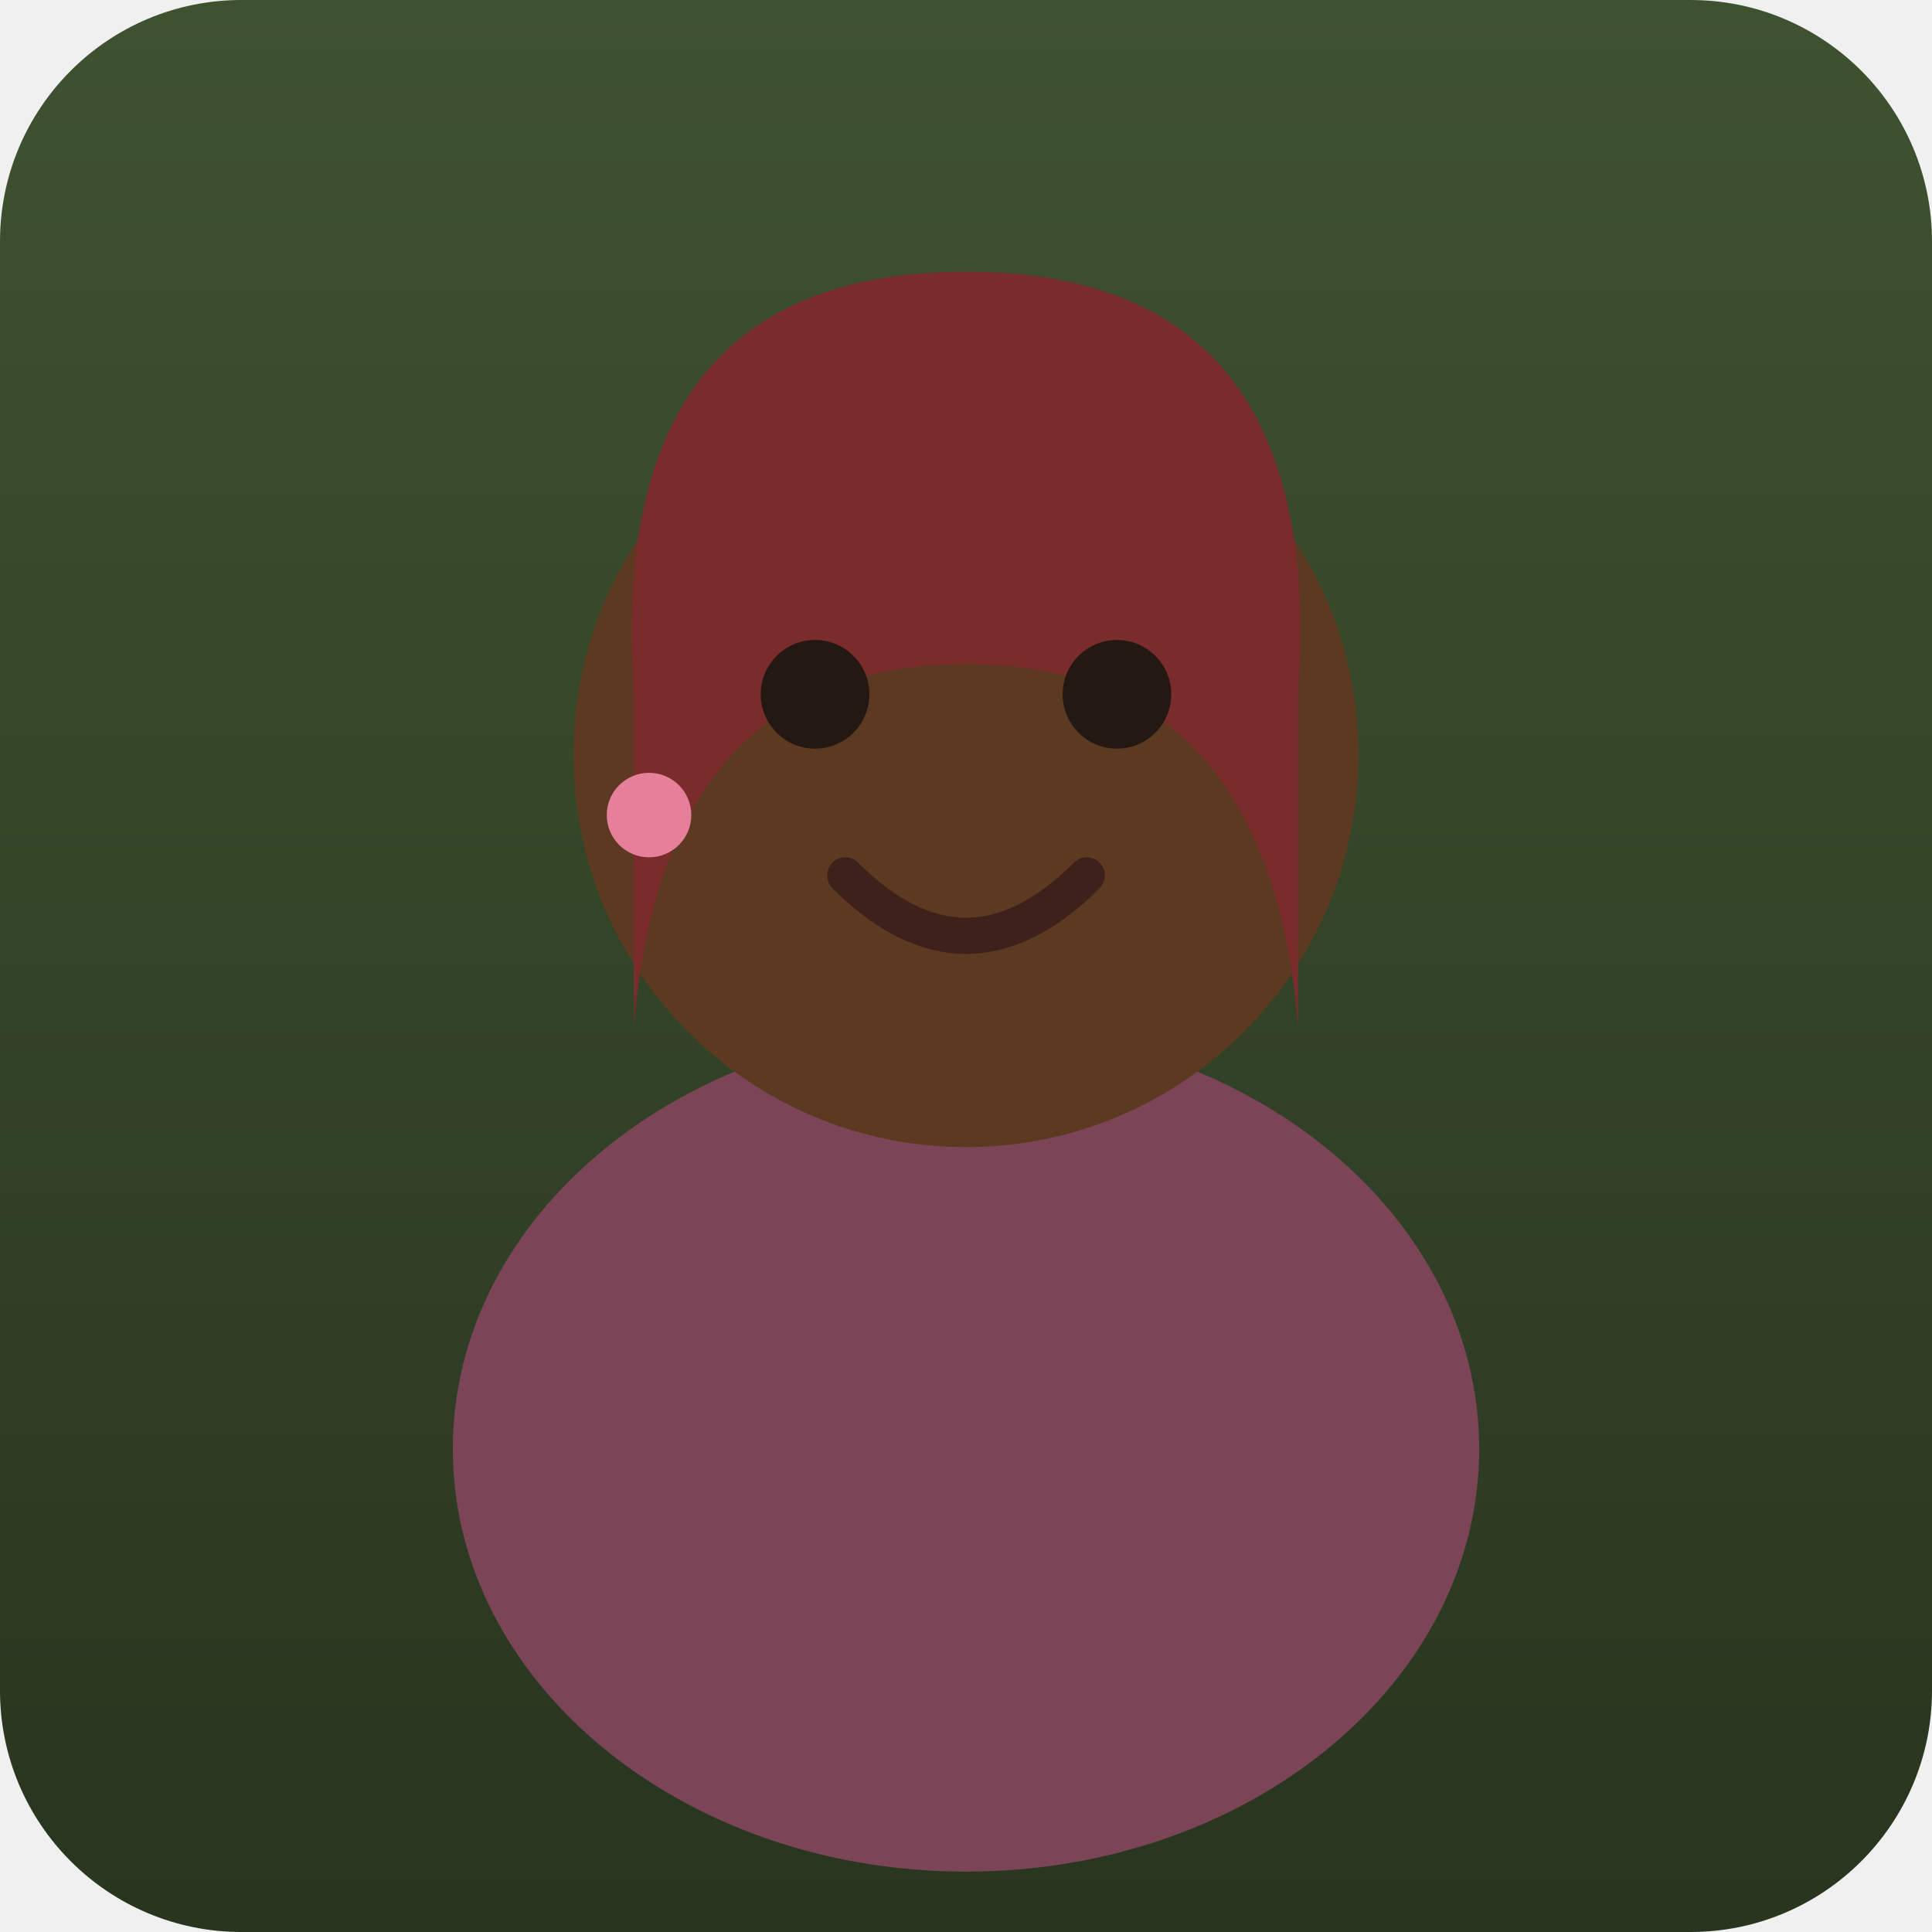
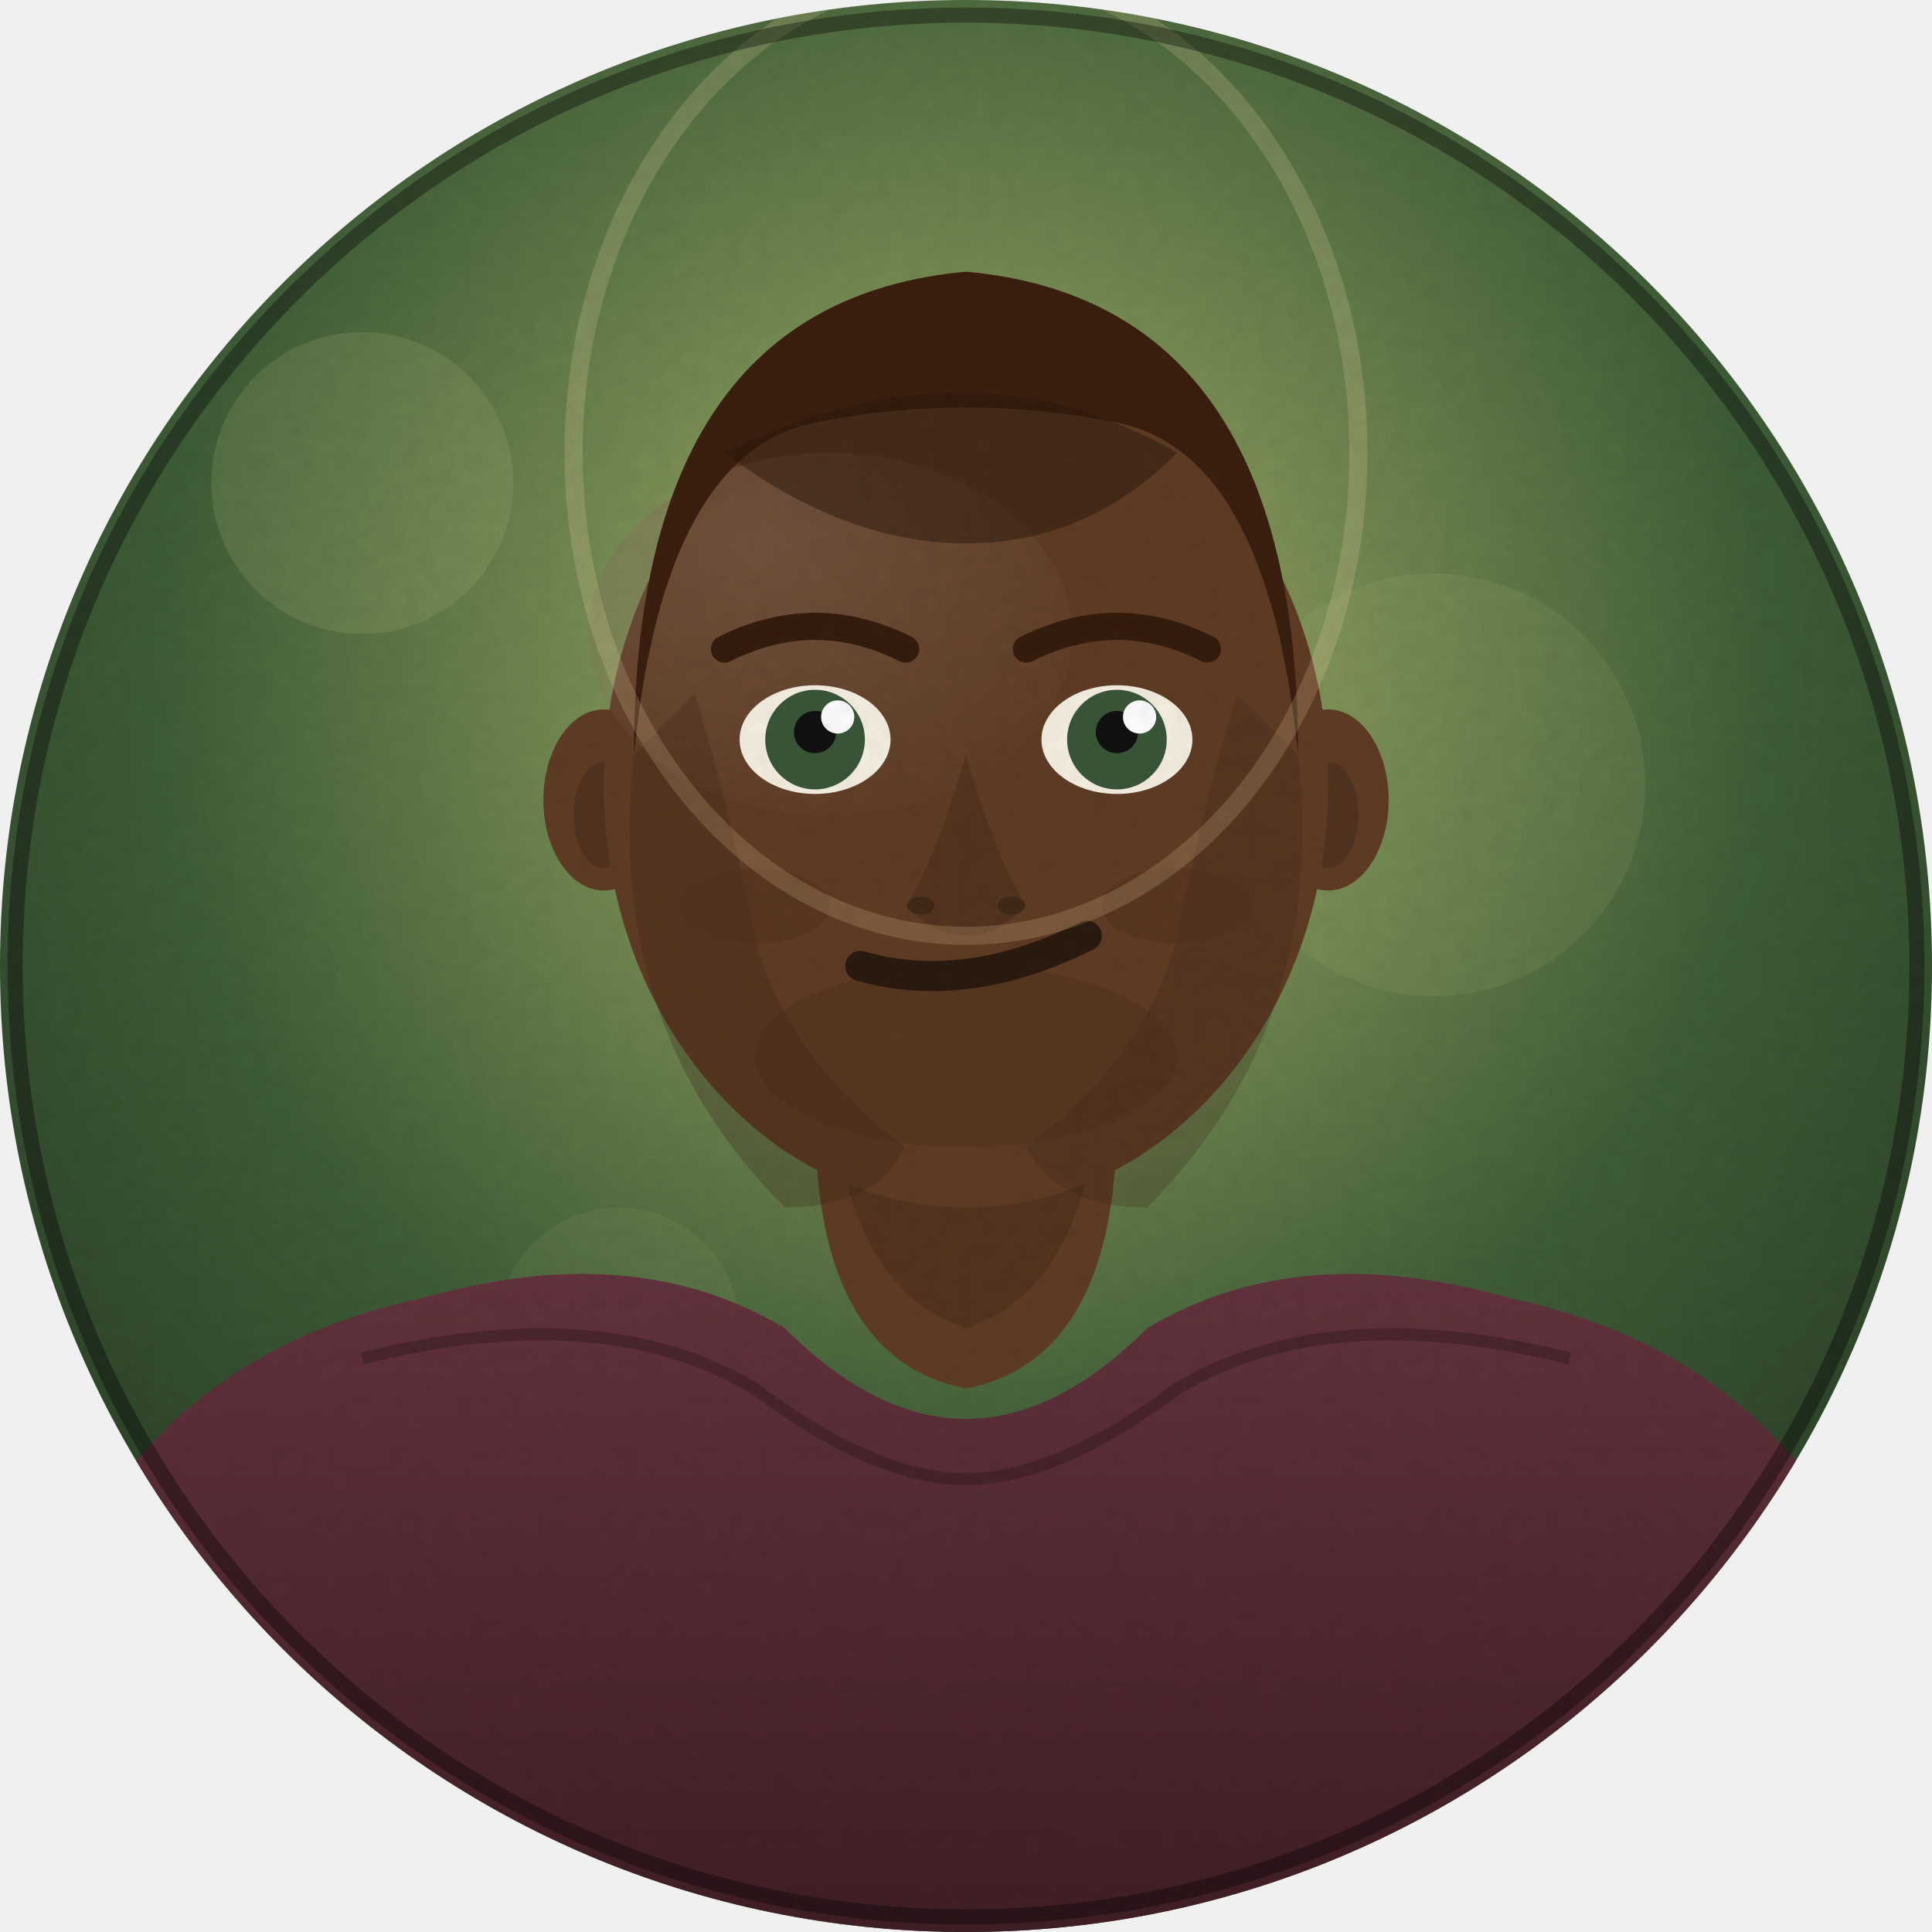
<svg xmlns="http://www.w3.org/2000/svg" viewBox="0 0 128 128" role="img">
  <defs>
-     <linearGradient id="b" x1="0" y1="0" x2="0" y2="1">
-       <stop offset="0" stop-color="#3f5230" />
-       <stop offset="1" stop-color="#28351f" />
+     <radialGradient id="brf" cx="0.5" cy="0.35" r="0.75">
+       <stop offset="0" stop-color="#a8b56a" />
+       <stop offset="0.55" stop-color="#3f5d38" />
+       <stop offset="1" stop-color="#21311f" />
+     </radialGradient>
+     <radialGradient id="frf" cx="0.35" cy="0.25" r="0.85">
+       <stop offset="0" stop-color="#876d5b" stop-opacity="0.45" />
+       <stop offset="1" stop-color="#876d5b" stop-opacity="0" />
+     </radialGradient>
+     <linearGradient id="grf" x1="0" y1="0" x2="0" y2="1">
+       <stop offset="0" stop-color="#63333d" />
+       <stop offset="1" stop-color="#401e26" />
    </linearGradient>
+     <clipPath id="crf">
+       <circle cx="64" cy="64" r="64" />
+     </clipPath>
+     <filter id="prf" x="0%" y="0%" width="100%" height="100%">
+       <feTurbulence type="fractalNoise" baseFrequency="0.9" numOctaves="2" seed="987" />
+       <feColorMatrix values="0 0 0 0 0  0 0 0 0 0  0 0 0 0 0  0 0 0 0.14 0" />
+       <feComposite in2="SourceGraphic" operator="in" />
+     </filter>
  </defs>
-   <rect width="128" height="128" rx="16" fill="url(#b)" />
-   <ellipse cx="64" cy="96" rx="34" ry="28" fill="#7c4557" />
-   <circle cx="64" cy="50" r="26" fill="#5c3a22" />
-   <path d="M42 46 Q40 18 64 18 Q88 18 86 46 L86 68 Q84 44 64 44 Q44 44 42 68 Z" fill="#7a2b2b" />
-   <circle cx="54" cy="46" r="3.6" fill="#241812" />
-   <circle cx="74" cy="46" r="3.6" fill="#241812" />
-   <path d="M56 58 Q64 66 72 58" stroke="#3d211a" stroke-width="2.4" fill="none" stroke-linecap="round" />
-   <circle cx="43" cy="54" r="2.8" fill="#e67f9a" />
+   <g clip-path="url(#crf)">
+     <rect width="128" height="128" fill="url(#brf)" />
+     <circle cx="24" cy="32" r="10" fill="#b1bc79" opacity="0.18" />
+     <circle cx="95" cy="52" r="14" fill="#b1bc79" opacity="0.12" />
+     <circle cx="41" cy="88" r="8" fill="#b1bc79" opacity="0.1" />
+     <path d="M0 128 Q0 92 28 86 Q42 82 52 88 Q58 94 64 94 Q70 94 76 88 Q86 82 100 86 Q128 92 128 128 Z" fill="url(#grf)" />
+     <path d="M24 90 Q40 86 50 92 Q58 98 64 98" stroke="#361a20" stroke-width="0.8" fill="none" opacity="0.5" />
+     <path d="M104 90 Q88 86 78 92 Q70 98 64 98" stroke="#361a20" stroke-width="0.8" fill="none" opacity="0.5" />
+     <path d="M54 74 Q54 90 64 92 Q74 90 74 74 Z" fill="#5f3c24" />
+     <path d="M56 78 Q58 86 64 88 Q70 86 72 78" fill="#3d2516" opacity="0.35" />
+     <ellipse cx="40" cy="53" rx="4" ry="6" fill="#5f3c24" />
+     <ellipse cx="88" cy="53" rx="4" ry="6" fill="#5f3c24" />
+     <ellipse cx="40" cy="54" rx="2" ry="3.5" fill="#3d2516" opacity="0.4" />
+     <ellipse cx="88" cy="54" rx="2" ry="3.5" fill="#3d2516" opacity="0.4" />
+     <ellipse cx="64" cy="52" rx="24" ry="28" fill="#5f3c24" />
+     <ellipse cx="55" cy="42" rx="16" ry="12" fill="url(#frf)" />
+     <path d="M42 50 Q40 68 52 80 Q58 80 60 76 Q52 70 50 62 Q48 52 46 46Z" fill="#3d2516" opacity="0.3" />
+     <path d="M86 50 Q88 68 76 80 Q70 80 68 76 Q76 70 78 62 Q80 52 82 46Z" fill="#3d2516" opacity="0.25" />
+     <ellipse cx="64" cy="70" rx="14" ry="6" fill="#3d2516" opacity="0.2" />
+     <ellipse cx="50" cy="60" rx="5" ry="2.5" fill="#4c2d1c" opacity="0.35" />
+     <ellipse cx="78" cy="60" rx="5" ry="2.5" fill="#4c2d1c" opacity="0.35" />
+     <ellipse cx="54" cy="49" rx="5" ry="3.6" fill="#f6f0e2" />
+     <ellipse cx="74" cy="49" rx="5" ry="3.6" fill="#f6f0e2" />
+     <circle cx="54" cy="49" r="3.3" fill="#3a5638" />
+     <circle cx="74" cy="49" r="3.3" fill="#3a5638" />
+     <circle cx="54" cy="48.5" r="1.4" fill="#111" />
+     <circle cx="74" cy="48.5" r="1.4" fill="#111" />
+     <circle cx="55.5" cy="47.5" r="1.1" fill="#fff" />
+     <circle cx="75.5" cy="47.5" r="1.1" fill="#fff" />
+     <path d="M64 50 Q62 57 60 60 Q62 62 64 62 Q66 62 68 60 Q66 57 64 50Z" fill="#3d2516" opacity="0.35" />
+     <ellipse cx="61" cy="60" rx="0.9" ry="0.6" fill="#311e12" opacity="0.5" />
+     <ellipse cx="67" cy="60" rx="0.9" ry="0.6" fill="#311e12" opacity="0.5" />
+     <path d="M57 64 Q64 66 72 62" stroke="#2b1a0f" stroke-width="2" fill="none" stroke-linecap="round" />
+     <path d="M48 43 Q54 40 60 43" stroke="#351c0e" stroke-width="1.8" fill="none" stroke-linecap="round" />
+     <path d="M68 43 Q74 40 80 43" stroke="#351c0e" stroke-width="1.8" fill="none" stroke-linecap="round" />
+     <path d="M42 50 Q42 20 64 18 Q86 20 86 50 Q84 30 74 28 Q64 26 54 28 Q44 30 42 50Z" fill="#3b1f0f" />
+     <path d="M48 30 Q64 22 78 30 Q72 36 64 36 Q56 36 48 30Z" fill="#2c170b" opacity="0.5" />
+     <ellipse cx="64" cy="30" rx="26" ry="32" fill="none" stroke="rgba(255,230,180,0.18)" stroke-width="1.2" />
+     <g filter="url(#prf)" opacity="0.45">
+       <rect width="128" height="128" fill="#808080" />
+     </g>
+   </g>
+   <circle cx="64" cy="64" r="63" fill="none" stroke="rgba(0,0,0,0.35)" stroke-width="1" />
</svg>
